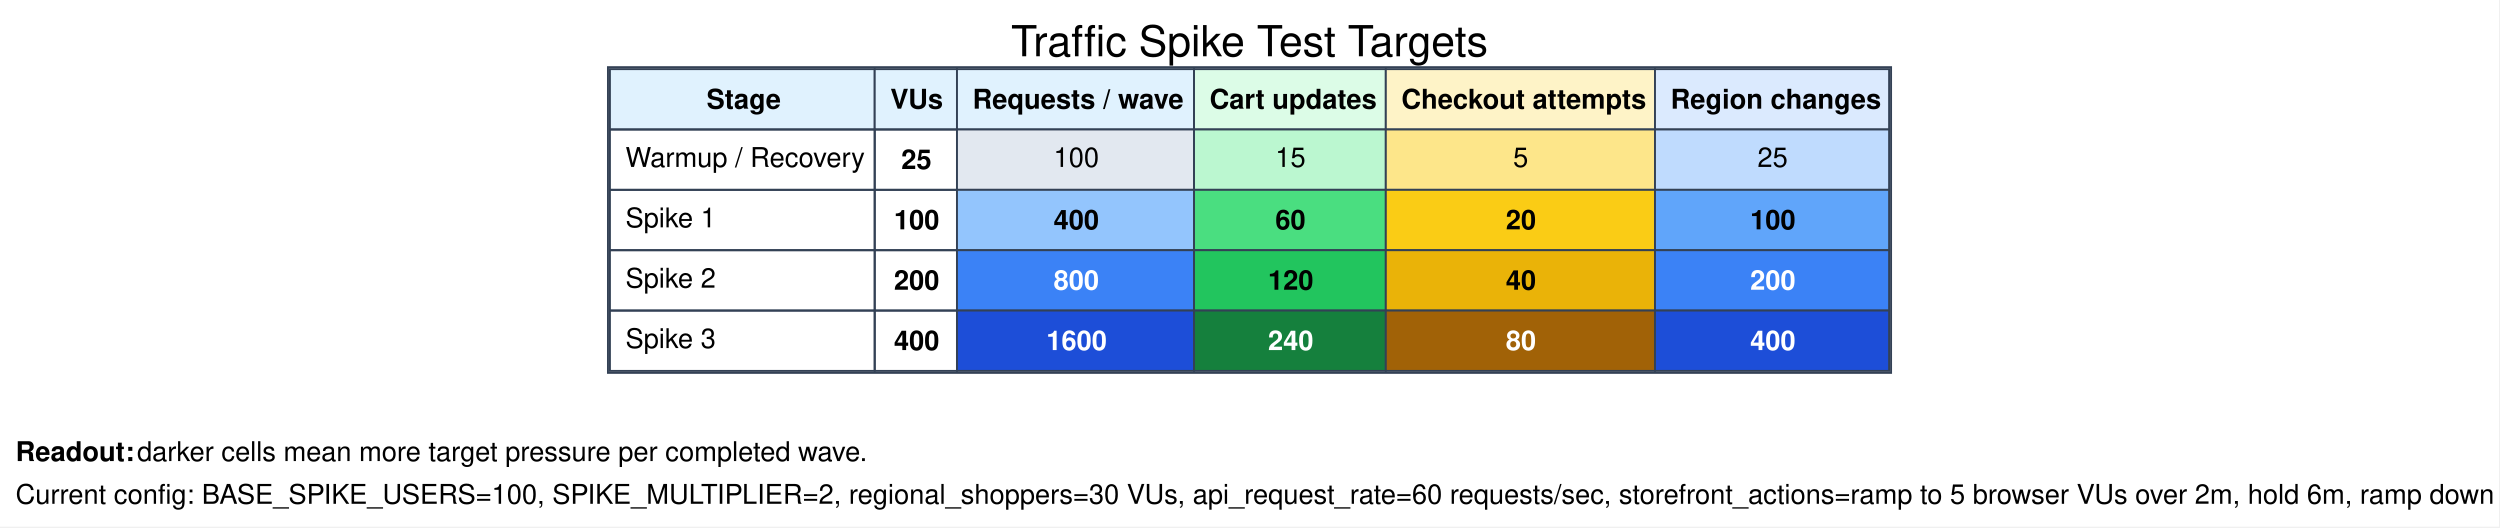
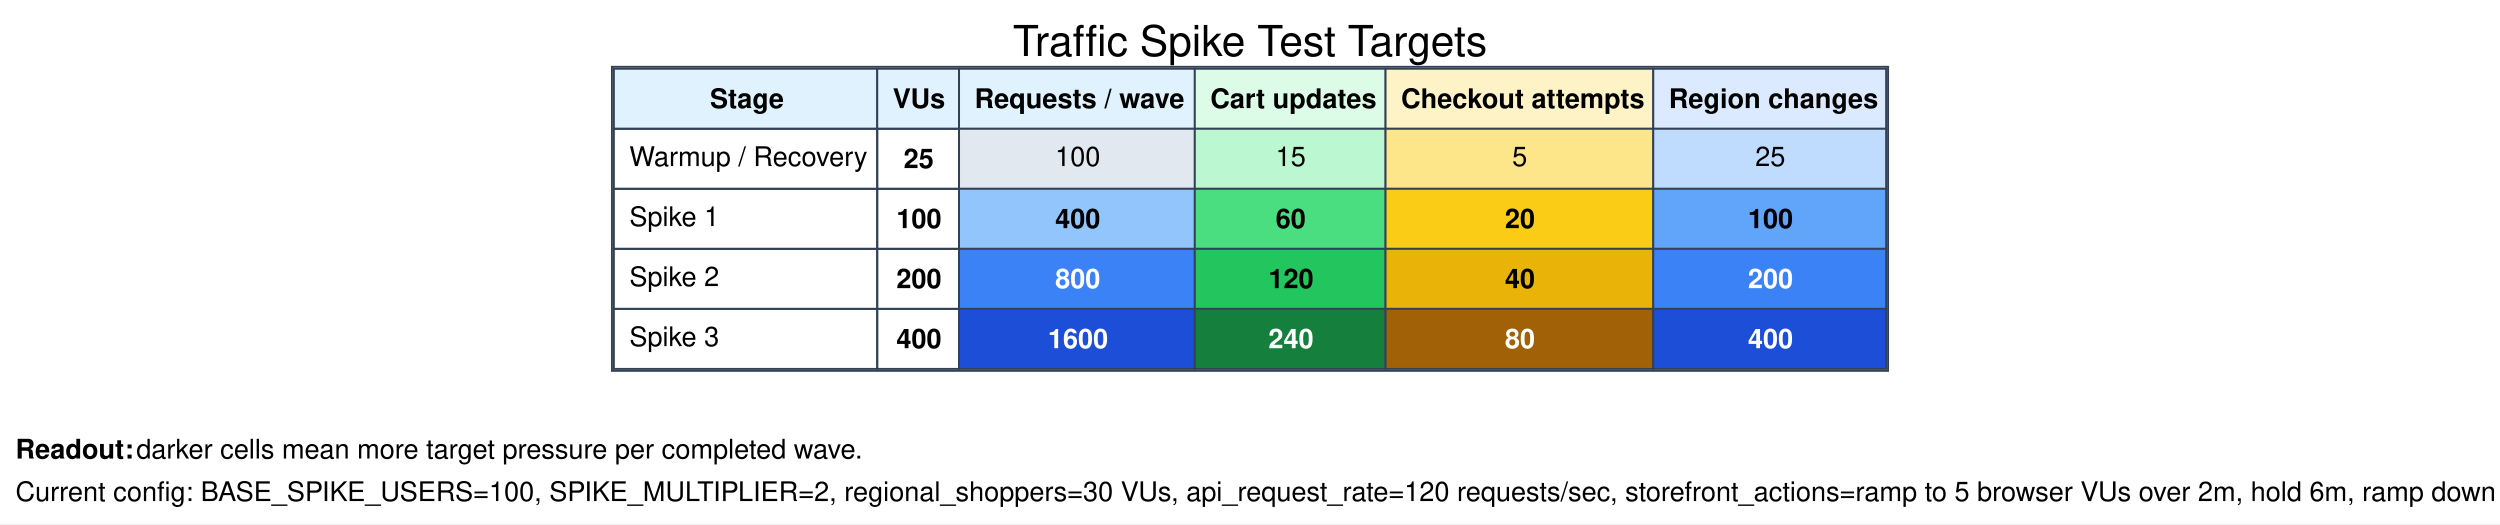
- <svg xmlns="http://www.w3.org/2000/svg" width="1284pt" height="271pt" viewBox="0.00 0.00 1284.00 271.00">
+ <svg xmlns="http://www.w3.org/2000/svg" width="1291pt" height="271pt" viewBox="0.00 0.00 1291.00 271.00">
  <g id="graph0" class="graph" transform="scale(1 1) rotate(0) translate(4 266.5)">
-     <polygon fill="white" stroke="none" points="-4,4 -4,-266.5 1279.5,-266.5 1279.5,4 -4,4" />
-     <text xml:space="preserve" text-anchor="middle" x="637.75" y="-237.6" font-family="Helvetica,sans-Serif" font-size="22.00">Traffic Spike Test Targets</text>
+     <polygon fill="white" stroke="none" points="-4,4 -4,-266.5 1287,-266.5 1287,4 -4,4" />
+     <text xml:space="preserve" text-anchor="middle" x="641.5" y="-237.6" font-family="Helvetica,sans-Serif" font-size="22.00">Traffic Spike Test Targets</text>
    <g id="node1" class="node">
-       <polygon fill="#e0f2fe" stroke="none" points="309.25,-200 309.25,-231 445.25,-231 445.25,-200 309.25,-200" />
-       <polygon fill="none" stroke="#334155" points="309.25,-200 309.25,-231 445.25,-231 445.25,-200 309.25,-200" />
-       <text xml:space="preserve" text-anchor="start" x="358.88" y="-210.7" font-family="Helvetica,sans-Serif" font-weight="bold" font-size="14.00">Stage</text>
-       <polygon fill="#e0f2fe" stroke="none" points="445.25,-200 445.25,-231 487.5,-231 487.5,-200 445.25,-200" />
-       <polygon fill="none" stroke="#334155" points="445.25,-200 445.25,-231 487.5,-231 487.5,-200 445.25,-200" />
-       <text xml:space="preserve" text-anchor="start" x="453.25" y="-210.7" font-family="Helvetica,sans-Serif" font-weight="bold" font-size="14.00">VUs</text>
-       <polygon fill="#e0f2fe" stroke="none" points="487.5,-200 487.5,-231 609.25,-231 609.25,-200 487.5,-200" />
-       <polygon fill="none" stroke="#334155" points="487.5,-200 487.5,-231 609.25,-231 609.25,-200 487.5,-200" />
-       <text xml:space="preserve" text-anchor="start" x="495.5" y="-210.7" font-family="Helvetica,sans-Serif" font-weight="bold" font-size="14.00">Requests / wave</text>
-       <polygon fill="#dcfce7" stroke="none" points="609.25,-200 609.25,-231 707.75,-231 707.75,-200 609.25,-200" />
-       <polygon fill="none" stroke="#334155" points="609.25,-200 609.25,-231 707.75,-231 707.75,-200 609.25,-200" />
-       <text xml:space="preserve" text-anchor="start" x="617.25" y="-210.7" font-family="Helvetica,sans-Serif" font-weight="bold" font-size="14.00">Cart updates</text>
-       <polygon fill="#fef3c7" stroke="none" points="707.75,-200 707.75,-231 846,-231 846,-200 707.75,-200" />
-       <polygon fill="none" stroke="#334155" points="707.75,-200 707.75,-231 846,-231 846,-200 707.75,-200" />
-       <text xml:space="preserve" text-anchor="start" x="715.75" y="-210.7" font-family="Helvetica,sans-Serif" font-weight="bold" font-size="14.00">Checkout attempts</text>
-       <polygon fill="#dbeafe" stroke="none" points="846,-200 846,-231 966.25,-231 966.25,-200 846,-200" />
-       <polygon fill="none" stroke="#334155" points="846,-200 846,-231 966.25,-231 966.25,-200 846,-200" />
-       <text xml:space="preserve" text-anchor="start" x="854" y="-210.7" font-family="Helvetica,sans-Serif" font-weight="bold" font-size="14.00">Region changes</text>
-       <polygon fill="none" stroke="#334155" points="309.25,-169 309.25,-200 445.25,-200 445.25,-169 309.25,-169" />
-       <text xml:space="preserve" text-anchor="start" x="317.25" y="-180.75" font-family="Helvetica,sans-Serif" font-size="14.00">Warmup / Recovery</text>
-       <polygon fill="none" stroke="#334155" points="445.25,-169 445.25,-200 487.5,-200 487.5,-169 445.25,-169" />
-       <text xml:space="preserve" text-anchor="start" x="458.88" y="-179.7" font-family="Helvetica,sans-Serif" font-weight="bold" font-size="14.00">25</text>
-       <polygon fill="#e2e8f0" stroke="none" points="487.5,-169 487.5,-200 609.25,-200 609.25,-169 487.5,-169" />
-       <polygon fill="none" stroke="#334155" points="487.5,-169 487.5,-200 609.25,-200 609.25,-169 487.5,-169" />
-       <text xml:space="preserve" text-anchor="start" x="537.12" y="-180.75" font-family="Helvetica,sans-Serif" font-size="14.00">100</text>
-       <polygon fill="#bbf7d0" stroke="none" points="609.25,-169 609.25,-200 707.75,-200 707.75,-169 609.25,-169" />
-       <polygon fill="none" stroke="#334155" points="609.25,-169 609.25,-200 707.75,-200 707.75,-169 609.25,-169" />
-       <text xml:space="preserve" text-anchor="start" x="651" y="-180.75" font-family="Helvetica,sans-Serif" font-size="14.00">15</text>
-       <polygon fill="#fde68a" stroke="none" points="707.75,-169 707.75,-200 846,-200 846,-169 707.75,-169" />
-       <polygon fill="none" stroke="#334155" points="707.75,-169 707.75,-200 846,-200 846,-169 707.75,-169" />
-       <text xml:space="preserve" text-anchor="start" x="773.12" y="-180.75" font-family="Helvetica,sans-Serif" font-size="14.00">5</text>
-       <polygon fill="#bfdbfe" stroke="none" points="846,-169 846,-200 966.25,-200 966.25,-169 846,-169" />
-       <polygon fill="none" stroke="#334155" points="846,-169 846,-200 966.25,-200 966.25,-169 846,-169" />
-       <text xml:space="preserve" text-anchor="start" x="898.62" y="-180.75" font-family="Helvetica,sans-Serif" font-size="14.00">25</text>
-       <polygon fill="none" stroke="#334155" points="309.25,-138 309.25,-169 445.25,-169 445.25,-138 309.25,-138" />
-       <text xml:space="preserve" text-anchor="start" x="317.25" y="-149.75" font-family="Helvetica,sans-Serif" font-size="14.00">Spike 1</text>
-       <polygon fill="none" stroke="#334155" points="445.25,-138 445.25,-169 487.5,-169 487.5,-138 445.25,-138" />
-       <text xml:space="preserve" text-anchor="start" x="455.12" y="-148.7" font-family="Helvetica,sans-Serif" font-weight="bold" font-size="14.00">100</text>
-       <polygon fill="#93c5fd" stroke="none" points="487.5,-138 487.5,-169 609.25,-169 609.25,-138 487.5,-138" />
-       <polygon fill="none" stroke="#334155" points="487.5,-138 487.5,-169 609.25,-169 609.25,-138 487.5,-138" />
-       <text xml:space="preserve" text-anchor="start" x="537.12" y="-148.7" font-family="Helvetica,sans-Serif" font-weight="bold" font-size="14.00">400</text>
-       <polygon fill="#4ade80" stroke="none" points="609.25,-138 609.25,-169 707.75,-169 707.75,-138 609.25,-138" />
-       <polygon fill="none" stroke="#334155" points="609.25,-138 609.25,-169 707.75,-169 707.75,-138 609.25,-138" />
-       <text xml:space="preserve" text-anchor="start" x="651" y="-148.7" font-family="Helvetica,sans-Serif" font-weight="bold" font-size="14.00">60</text>
-       <polygon fill="#facc15" stroke="none" points="707.75,-138 707.75,-169 846,-169 846,-138 707.75,-138" />
-       <polygon fill="none" stroke="#334155" points="707.75,-138 707.75,-169 846,-169 846,-138 707.75,-138" />
-       <text xml:space="preserve" text-anchor="start" x="769.38" y="-148.7" font-family="Helvetica,sans-Serif" font-weight="bold" font-size="14.00">20</text>
-       <polygon fill="#60a5fa" stroke="none" points="846,-138 846,-169 966.25,-169 966.25,-138 846,-138" />
-       <polygon fill="none" stroke="#334155" points="846,-138 846,-169 966.25,-169 966.25,-138 846,-138" />
-       <text xml:space="preserve" text-anchor="start" x="894.88" y="-148.7" font-family="Helvetica,sans-Serif" font-weight="bold" font-size="14.00">100</text>
-       <polygon fill="none" stroke="#334155" points="309.25,-107 309.25,-138 445.25,-138 445.25,-107 309.25,-107" />
-       <text xml:space="preserve" text-anchor="start" x="317.25" y="-118.75" font-family="Helvetica,sans-Serif" font-size="14.00">Spike 2</text>
-       <polygon fill="none" stroke="#334155" points="445.25,-107 445.25,-138 487.5,-138 487.5,-107 445.25,-107" />
-       <text xml:space="preserve" text-anchor="start" x="455.12" y="-117.7" font-family="Helvetica,sans-Serif" font-weight="bold" font-size="14.00">200</text>
-       <polygon fill="#3b82f6" stroke="none" points="487.5,-107 487.5,-138 609.25,-138 609.25,-107 487.5,-107" />
-       <polygon fill="none" stroke="#334155" points="487.5,-107 487.5,-138 609.25,-138 609.25,-107 487.5,-107" />
-       <text xml:space="preserve" text-anchor="start" x="537.12" y="-117.7" font-family="Helvetica,sans-Serif" font-weight="bold" font-size="14.00" fill="white">800</text>
-       <polygon fill="#22c55e" stroke="none" points="609.25,-107 609.25,-138 707.75,-138 707.75,-107 609.25,-107" />
-       <polygon fill="none" stroke="#334155" points="609.25,-107 609.25,-138 707.75,-138 707.75,-107 609.25,-107" />
-       <text xml:space="preserve" text-anchor="start" x="647.25" y="-117.7" font-family="Helvetica,sans-Serif" font-weight="bold" font-size="14.00">120</text>
-       <polygon fill="#eab308" stroke="none" points="707.75,-107 707.75,-138 846,-138 846,-107 707.75,-107" />
-       <polygon fill="none" stroke="#334155" points="707.75,-107 707.75,-138 846,-138 846,-107 707.75,-107" />
-       <text xml:space="preserve" text-anchor="start" x="769.38" y="-117.7" font-family="Helvetica,sans-Serif" font-weight="bold" font-size="14.00">40</text>
-       <polygon fill="#3b82f6" stroke="none" points="846,-107 846,-138 966.25,-138 966.25,-107 846,-107" />
-       <polygon fill="none" stroke="#334155" points="846,-107 846,-138 966.25,-138 966.25,-107 846,-107" />
-       <text xml:space="preserve" text-anchor="start" x="894.88" y="-117.7" font-family="Helvetica,sans-Serif" font-weight="bold" font-size="14.00" fill="white">200</text>
-       <polygon fill="none" stroke="#334155" points="309.25,-76 309.25,-107 445.25,-107 445.25,-76 309.25,-76" />
-       <text xml:space="preserve" text-anchor="start" x="317.25" y="-87.75" font-family="Helvetica,sans-Serif" font-size="14.00">Spike 3</text>
-       <polygon fill="none" stroke="#334155" points="445.25,-76 445.25,-107 487.5,-107 487.5,-76 445.25,-76" />
-       <text xml:space="preserve" text-anchor="start" x="455.12" y="-86.7" font-family="Helvetica,sans-Serif" font-weight="bold" font-size="14.00">400</text>
-       <polygon fill="#1d4ed8" stroke="none" points="487.5,-76 487.5,-107 609.25,-107 609.25,-76 487.5,-76" />
-       <polygon fill="none" stroke="#334155" points="487.5,-76 487.5,-107 609.25,-107 609.25,-76 487.5,-76" />
-       <text xml:space="preserve" text-anchor="start" x="533.38" y="-86.7" font-family="Helvetica,sans-Serif" font-weight="bold" font-size="14.00" fill="white">1600</text>
-       <polygon fill="#15803d" stroke="none" points="609.25,-76 609.25,-107 707.75,-107 707.75,-76 609.25,-76" />
-       <polygon fill="none" stroke="#334155" points="609.25,-76 609.25,-107 707.75,-107 707.75,-76 609.25,-76" />
-       <text xml:space="preserve" text-anchor="start" x="647.25" y="-86.7" font-family="Helvetica,sans-Serif" font-weight="bold" font-size="14.00" fill="white">240</text>
-       <polygon fill="#a16207" stroke="none" points="707.75,-76 707.75,-107 846,-107 846,-76 707.75,-76" />
-       <polygon fill="none" stroke="#334155" points="707.75,-76 707.75,-107 846,-107 846,-76 707.75,-76" />
-       <text xml:space="preserve" text-anchor="start" x="769.38" y="-86.7" font-family="Helvetica,sans-Serif" font-weight="bold" font-size="14.00" fill="white">80</text>
-       <polygon fill="#1d4ed8" stroke="none" points="846,-76 846,-107 966.25,-107 966.25,-76 846,-76" />
-       <polygon fill="none" stroke="#334155" points="846,-76 846,-107 966.25,-107 966.25,-76 846,-76" />
-       <text xml:space="preserve" text-anchor="start" x="894.88" y="-86.7" font-family="Helvetica,sans-Serif" font-weight="bold" font-size="14.00" fill="white">400</text>
-       <polygon fill="none" stroke="#334155" points="308.25,-75 308.25,-232 967.25,-232 967.25,-75 308.25,-75" />
+       <polygon fill="#e0f2fe" stroke="none" points="313,-200 313,-231 449,-231 449,-200 313,-200" />
+       <polygon fill="none" stroke="#334155" points="313,-200 313,-231 449,-231 449,-200 313,-200" />
+       <text xml:space="preserve" text-anchor="start" x="362.62" y="-210.7" font-family="Helvetica,sans-Serif" font-weight="bold" font-size="14.00">Stage</text>
+       <polygon fill="#e0f2fe" stroke="none" points="449,-200 449,-231 491.25,-231 491.25,-200 449,-200" />
+       <polygon fill="none" stroke="#334155" points="449,-200 449,-231 491.25,-231 491.25,-200 449,-200" />
+       <text xml:space="preserve" text-anchor="start" x="457" y="-210.7" font-family="Helvetica,sans-Serif" font-weight="bold" font-size="14.00">VUs</text>
+       <polygon fill="#e0f2fe" stroke="none" points="491.25,-200 491.25,-231 613,-231 613,-200 491.25,-200" />
+       <polygon fill="none" stroke="#334155" points="491.25,-200 491.25,-231 613,-231 613,-200 491.25,-200" />
+       <text xml:space="preserve" text-anchor="start" x="499.25" y="-210.7" font-family="Helvetica,sans-Serif" font-weight="bold" font-size="14.00">Requests / wave</text>
+       <polygon fill="#dcfce7" stroke="none" points="613,-200 613,-231 711.5,-231 711.5,-200 613,-200" />
+       <polygon fill="none" stroke="#334155" points="613,-200 613,-231 711.5,-231 711.5,-200 613,-200" />
+       <text xml:space="preserve" text-anchor="start" x="621" y="-210.7" font-family="Helvetica,sans-Serif" font-weight="bold" font-size="14.00">Cart updates</text>
+       <polygon fill="#fef3c7" stroke="none" points="711.5,-200 711.5,-231 849.75,-231 849.75,-200 711.5,-200" />
+       <polygon fill="none" stroke="#334155" points="711.5,-200 711.5,-231 849.75,-231 849.75,-200 711.5,-200" />
+       <text xml:space="preserve" text-anchor="start" x="719.5" y="-210.7" font-family="Helvetica,sans-Serif" font-weight="bold" font-size="14.00">Checkout attempts</text>
+       <polygon fill="#dbeafe" stroke="none" points="849.75,-200 849.75,-231 970,-231 970,-200 849.75,-200" />
+       <polygon fill="none" stroke="#334155" points="849.75,-200 849.75,-231 970,-231 970,-200 849.75,-200" />
+       <text xml:space="preserve" text-anchor="start" x="857.75" y="-210.7" font-family="Helvetica,sans-Serif" font-weight="bold" font-size="14.00">Region changes</text>
+       <polygon fill="none" stroke="#334155" points="313,-169 313,-200 449,-200 449,-169 313,-169" />
+       <text xml:space="preserve" text-anchor="start" x="321" y="-180.75" font-family="Helvetica,sans-Serif" font-size="14.00">Warmup / Recovery</text>
+       <polygon fill="none" stroke="#334155" points="449,-169 449,-200 491.25,-200 491.25,-169 449,-169" />
+       <text xml:space="preserve" text-anchor="start" x="462.62" y="-179.7" font-family="Helvetica,sans-Serif" font-weight="bold" font-size="14.00">25</text>
+       <polygon fill="#e2e8f0" stroke="none" points="491.25,-169 491.25,-200 613,-200 613,-169 491.25,-169" />
+       <polygon fill="none" stroke="#334155" points="491.25,-169 491.25,-200 613,-200 613,-169 491.25,-169" />
+       <text xml:space="preserve" text-anchor="start" x="540.88" y="-180.75" font-family="Helvetica,sans-Serif" font-size="14.00">100</text>
+       <polygon fill="#bbf7d0" stroke="none" points="613,-169 613,-200 711.5,-200 711.5,-169 613,-169" />
+       <polygon fill="none" stroke="#334155" points="613,-169 613,-200 711.5,-200 711.5,-169 613,-169" />
+       <text xml:space="preserve" text-anchor="start" x="654.75" y="-180.75" font-family="Helvetica,sans-Serif" font-size="14.00">15</text>
+       <polygon fill="#fde68a" stroke="none" points="711.5,-169 711.5,-200 849.75,-200 849.75,-169 711.5,-169" />
+       <polygon fill="none" stroke="#334155" points="711.5,-169 711.5,-200 849.75,-200 849.75,-169 711.5,-169" />
+       <text xml:space="preserve" text-anchor="start" x="776.88" y="-180.75" font-family="Helvetica,sans-Serif" font-size="14.00">5</text>
+       <polygon fill="#bfdbfe" stroke="none" points="849.75,-169 849.75,-200 970,-200 970,-169 849.75,-169" />
+       <polygon fill="none" stroke="#334155" points="849.75,-169 849.75,-200 970,-200 970,-169 849.75,-169" />
+       <text xml:space="preserve" text-anchor="start" x="902.38" y="-180.75" font-family="Helvetica,sans-Serif" font-size="14.00">25</text>
+       <polygon fill="none" stroke="#334155" points="313,-138 313,-169 449,-169 449,-138 313,-138" />
+       <text xml:space="preserve" text-anchor="start" x="321" y="-149.75" font-family="Helvetica,sans-Serif" font-size="14.00">Spike 1</text>
+       <polygon fill="none" stroke="#334155" points="449,-138 449,-169 491.25,-169 491.25,-138 449,-138" />
+       <text xml:space="preserve" text-anchor="start" x="458.88" y="-148.7" font-family="Helvetica,sans-Serif" font-weight="bold" font-size="14.00">100</text>
+       <polygon fill="#93c5fd" stroke="none" points="491.25,-138 491.25,-169 613,-169 613,-138 491.25,-138" />
+       <polygon fill="none" stroke="#334155" points="491.25,-138 491.25,-169 613,-169 613,-138 491.25,-138" />
+       <text xml:space="preserve" text-anchor="start" x="540.88" y="-148.7" font-family="Helvetica,sans-Serif" font-weight="bold" font-size="14.00">400</text>
+       <polygon fill="#4ade80" stroke="none" points="613,-138 613,-169 711.5,-169 711.5,-138 613,-138" />
+       <polygon fill="none" stroke="#334155" points="613,-138 613,-169 711.5,-169 711.5,-138 613,-138" />
+       <text xml:space="preserve" text-anchor="start" x="654.75" y="-148.7" font-family="Helvetica,sans-Serif" font-weight="bold" font-size="14.00">60</text>
+       <polygon fill="#facc15" stroke="none" points="711.5,-138 711.5,-169 849.75,-169 849.75,-138 711.5,-138" />
+       <polygon fill="none" stroke="#334155" points="711.5,-138 711.5,-169 849.75,-169 849.75,-138 711.5,-138" />
+       <text xml:space="preserve" text-anchor="start" x="773.12" y="-148.7" font-family="Helvetica,sans-Serif" font-weight="bold" font-size="14.00">20</text>
+       <polygon fill="#60a5fa" stroke="none" points="849.75,-138 849.75,-169 970,-169 970,-138 849.75,-138" />
+       <polygon fill="none" stroke="#334155" points="849.75,-138 849.75,-169 970,-169 970,-138 849.75,-138" />
+       <text xml:space="preserve" text-anchor="start" x="898.62" y="-148.7" font-family="Helvetica,sans-Serif" font-weight="bold" font-size="14.00">100</text>
+       <polygon fill="none" stroke="#334155" points="313,-107 313,-138 449,-138 449,-107 313,-107" />
+       <text xml:space="preserve" text-anchor="start" x="321" y="-118.75" font-family="Helvetica,sans-Serif" font-size="14.00">Spike 2</text>
+       <polygon fill="none" stroke="#334155" points="449,-107 449,-138 491.25,-138 491.25,-107 449,-107" />
+       <text xml:space="preserve" text-anchor="start" x="458.88" y="-117.7" font-family="Helvetica,sans-Serif" font-weight="bold" font-size="14.00">200</text>
+       <polygon fill="#3b82f6" stroke="none" points="491.25,-107 491.25,-138 613,-138 613,-107 491.25,-107" />
+       <polygon fill="none" stroke="#334155" points="491.25,-107 491.25,-138 613,-138 613,-107 491.25,-107" />
+       <text xml:space="preserve" text-anchor="start" x="540.88" y="-117.7" font-family="Helvetica,sans-Serif" font-weight="bold" font-size="14.00" fill="white">800</text>
+       <polygon fill="#22c55e" stroke="none" points="613,-107 613,-138 711.5,-138 711.5,-107 613,-107" />
+       <polygon fill="none" stroke="#334155" points="613,-107 613,-138 711.5,-138 711.5,-107 613,-107" />
+       <text xml:space="preserve" text-anchor="start" x="651" y="-117.7" font-family="Helvetica,sans-Serif" font-weight="bold" font-size="14.00">120</text>
+       <polygon fill="#eab308" stroke="none" points="711.5,-107 711.5,-138 849.75,-138 849.75,-107 711.5,-107" />
+       <polygon fill="none" stroke="#334155" points="711.5,-107 711.5,-138 849.75,-138 849.75,-107 711.5,-107" />
+       <text xml:space="preserve" text-anchor="start" x="773.12" y="-117.7" font-family="Helvetica,sans-Serif" font-weight="bold" font-size="14.00">40</text>
+       <polygon fill="#3b82f6" stroke="none" points="849.75,-107 849.75,-138 970,-138 970,-107 849.75,-107" />
+       <polygon fill="none" stroke="#334155" points="849.75,-107 849.75,-138 970,-138 970,-107 849.75,-107" />
+       <text xml:space="preserve" text-anchor="start" x="898.62" y="-117.7" font-family="Helvetica,sans-Serif" font-weight="bold" font-size="14.00" fill="white">200</text>
+       <polygon fill="none" stroke="#334155" points="313,-76 313,-107 449,-107 449,-76 313,-76" />
+       <text xml:space="preserve" text-anchor="start" x="321" y="-87.75" font-family="Helvetica,sans-Serif" font-size="14.00">Spike 3</text>
+       <polygon fill="none" stroke="#334155" points="449,-76 449,-107 491.25,-107 491.25,-76 449,-76" />
+       <text xml:space="preserve" text-anchor="start" x="458.88" y="-86.7" font-family="Helvetica,sans-Serif" font-weight="bold" font-size="14.00">400</text>
+       <polygon fill="#1d4ed8" stroke="none" points="491.25,-76 491.25,-107 613,-107 613,-76 491.25,-76" />
+       <polygon fill="none" stroke="#334155" points="491.25,-76 491.25,-107 613,-107 613,-76 491.25,-76" />
+       <text xml:space="preserve" text-anchor="start" x="537.12" y="-86.7" font-family="Helvetica,sans-Serif" font-weight="bold" font-size="14.00" fill="white">1600</text>
+       <polygon fill="#15803d" stroke="none" points="613,-76 613,-107 711.5,-107 711.5,-76 613,-76" />
+       <polygon fill="none" stroke="#334155" points="613,-76 613,-107 711.5,-107 711.5,-76 613,-76" />
+       <text xml:space="preserve" text-anchor="start" x="651" y="-86.7" font-family="Helvetica,sans-Serif" font-weight="bold" font-size="14.00" fill="white">240</text>
+       <polygon fill="#a16207" stroke="none" points="711.5,-76 711.5,-107 849.75,-107 849.75,-76 711.5,-76" />
+       <polygon fill="none" stroke="#334155" points="711.5,-76 711.5,-107 849.75,-107 849.75,-76 711.5,-76" />
+       <text xml:space="preserve" text-anchor="start" x="773.12" y="-86.7" font-family="Helvetica,sans-Serif" font-weight="bold" font-size="14.00" fill="white">80</text>
+       <polygon fill="#1d4ed8" stroke="none" points="849.75,-76 849.75,-107 970,-107 970,-76 849.75,-76" />
+       <polygon fill="none" stroke="#334155" points="849.75,-76 849.75,-107 970,-107 970,-76 849.75,-76" />
+       <text xml:space="preserve" text-anchor="start" x="898.62" y="-86.7" font-family="Helvetica,sans-Serif" font-weight="bold" font-size="14.00" fill="white">400</text>
+       <polygon fill="none" stroke="#334155" points="312,-75 312,-232 971,-232 971,-75 312,-75" />
    </g>
    <g id="node2" class="node">
      <text xml:space="preserve" text-anchor="start" x="4" y="-29.7" font-family="Helvetica,sans-Serif" font-weight="bold" font-size="14.00">Readout:</text>
      <text xml:space="preserve" text-anchor="start" x="62.5" y="-29.7" font-family="Helvetica,sans-Serif" font-size="14.00"> darker cells mean more target pressure per completed wave.</text>
-       <text xml:space="preserve" text-anchor="start" x="4" y="-7.75" font-family="Helvetica,sans-Serif" font-size="14.00">Current config: BASE_SPIKE_USERS=100, SPIKE_MULTIPLIER=2, regional_shoppers=30 VUs, api_request_rate=60 requests/sec, storefront_actions=ramp to 5 browser VUs over 2m, hold 6m, ramp down 2m.</text>
+       <text xml:space="preserve" text-anchor="start" x="4" y="-7.75" font-family="Helvetica,sans-Serif" font-size="14.00">Current config: BASE_SPIKE_USERS=100, SPIKE_MULTIPLIER=2, regional_shoppers=30 VUs, api_request_rate=120 requests/sec, storefront_actions=ramp to 5 browser VUs over 2m, hold 6m, ramp down 2m.</text>
    </g>
  </g>
</svg>
